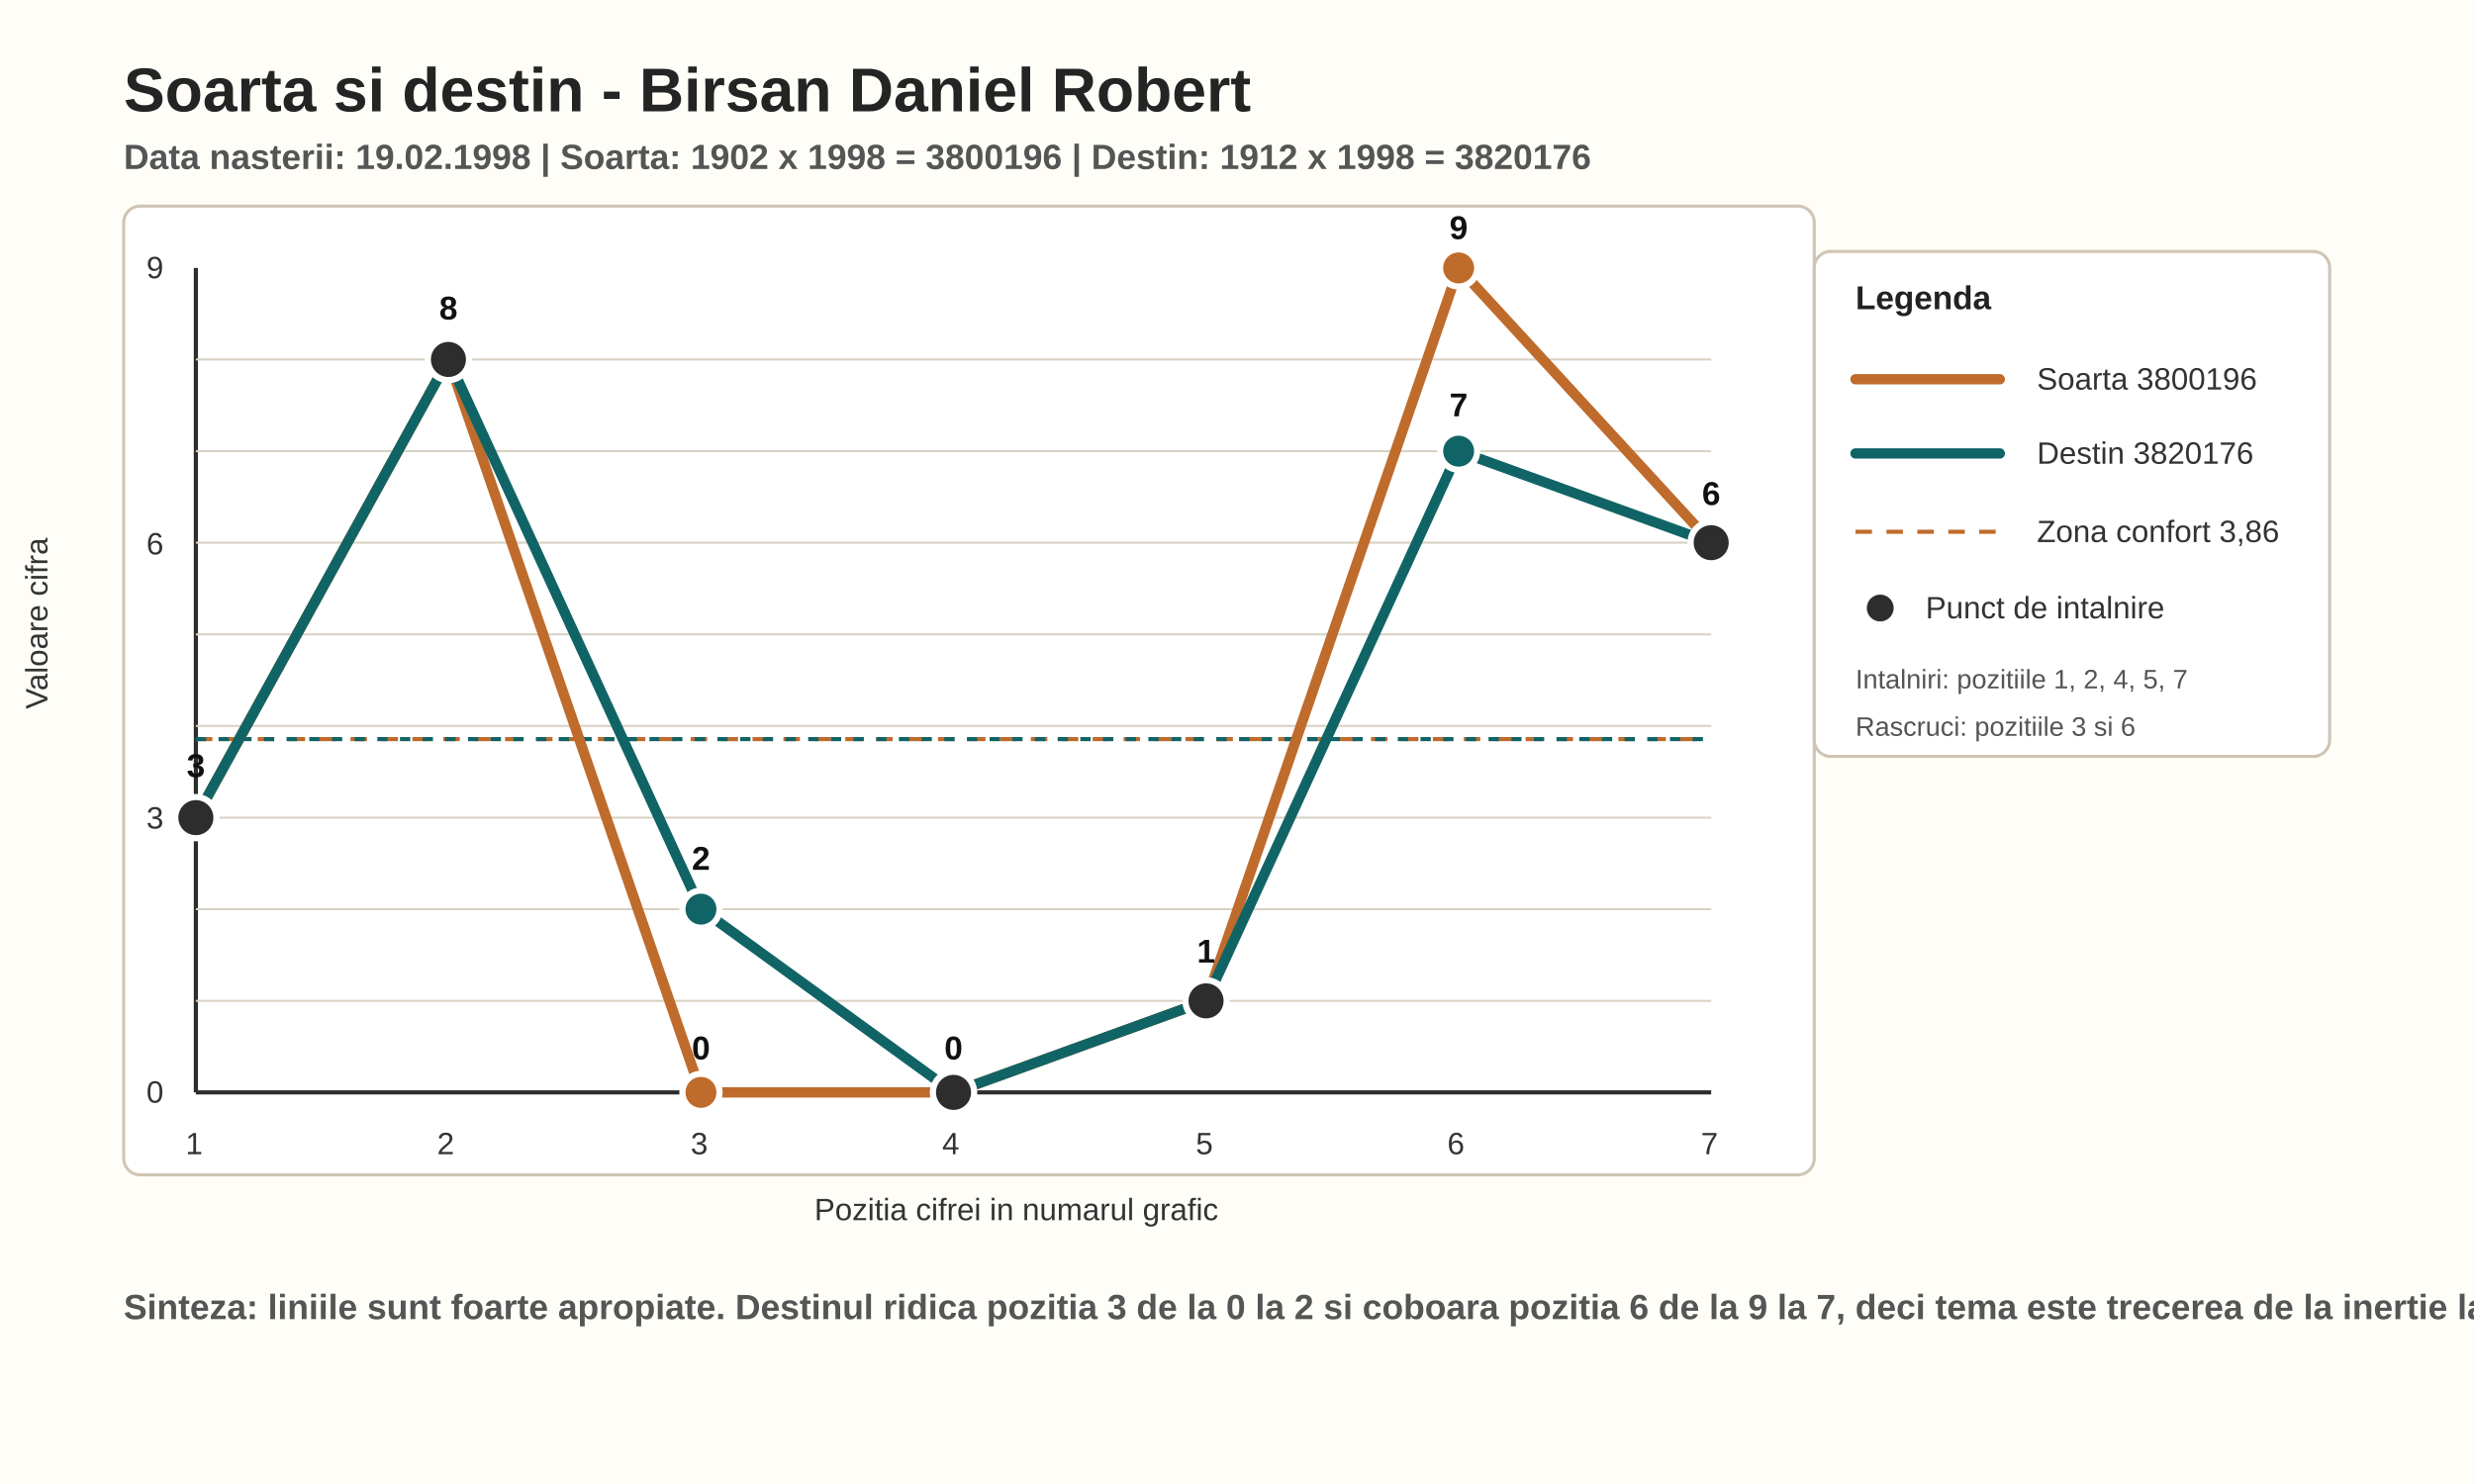
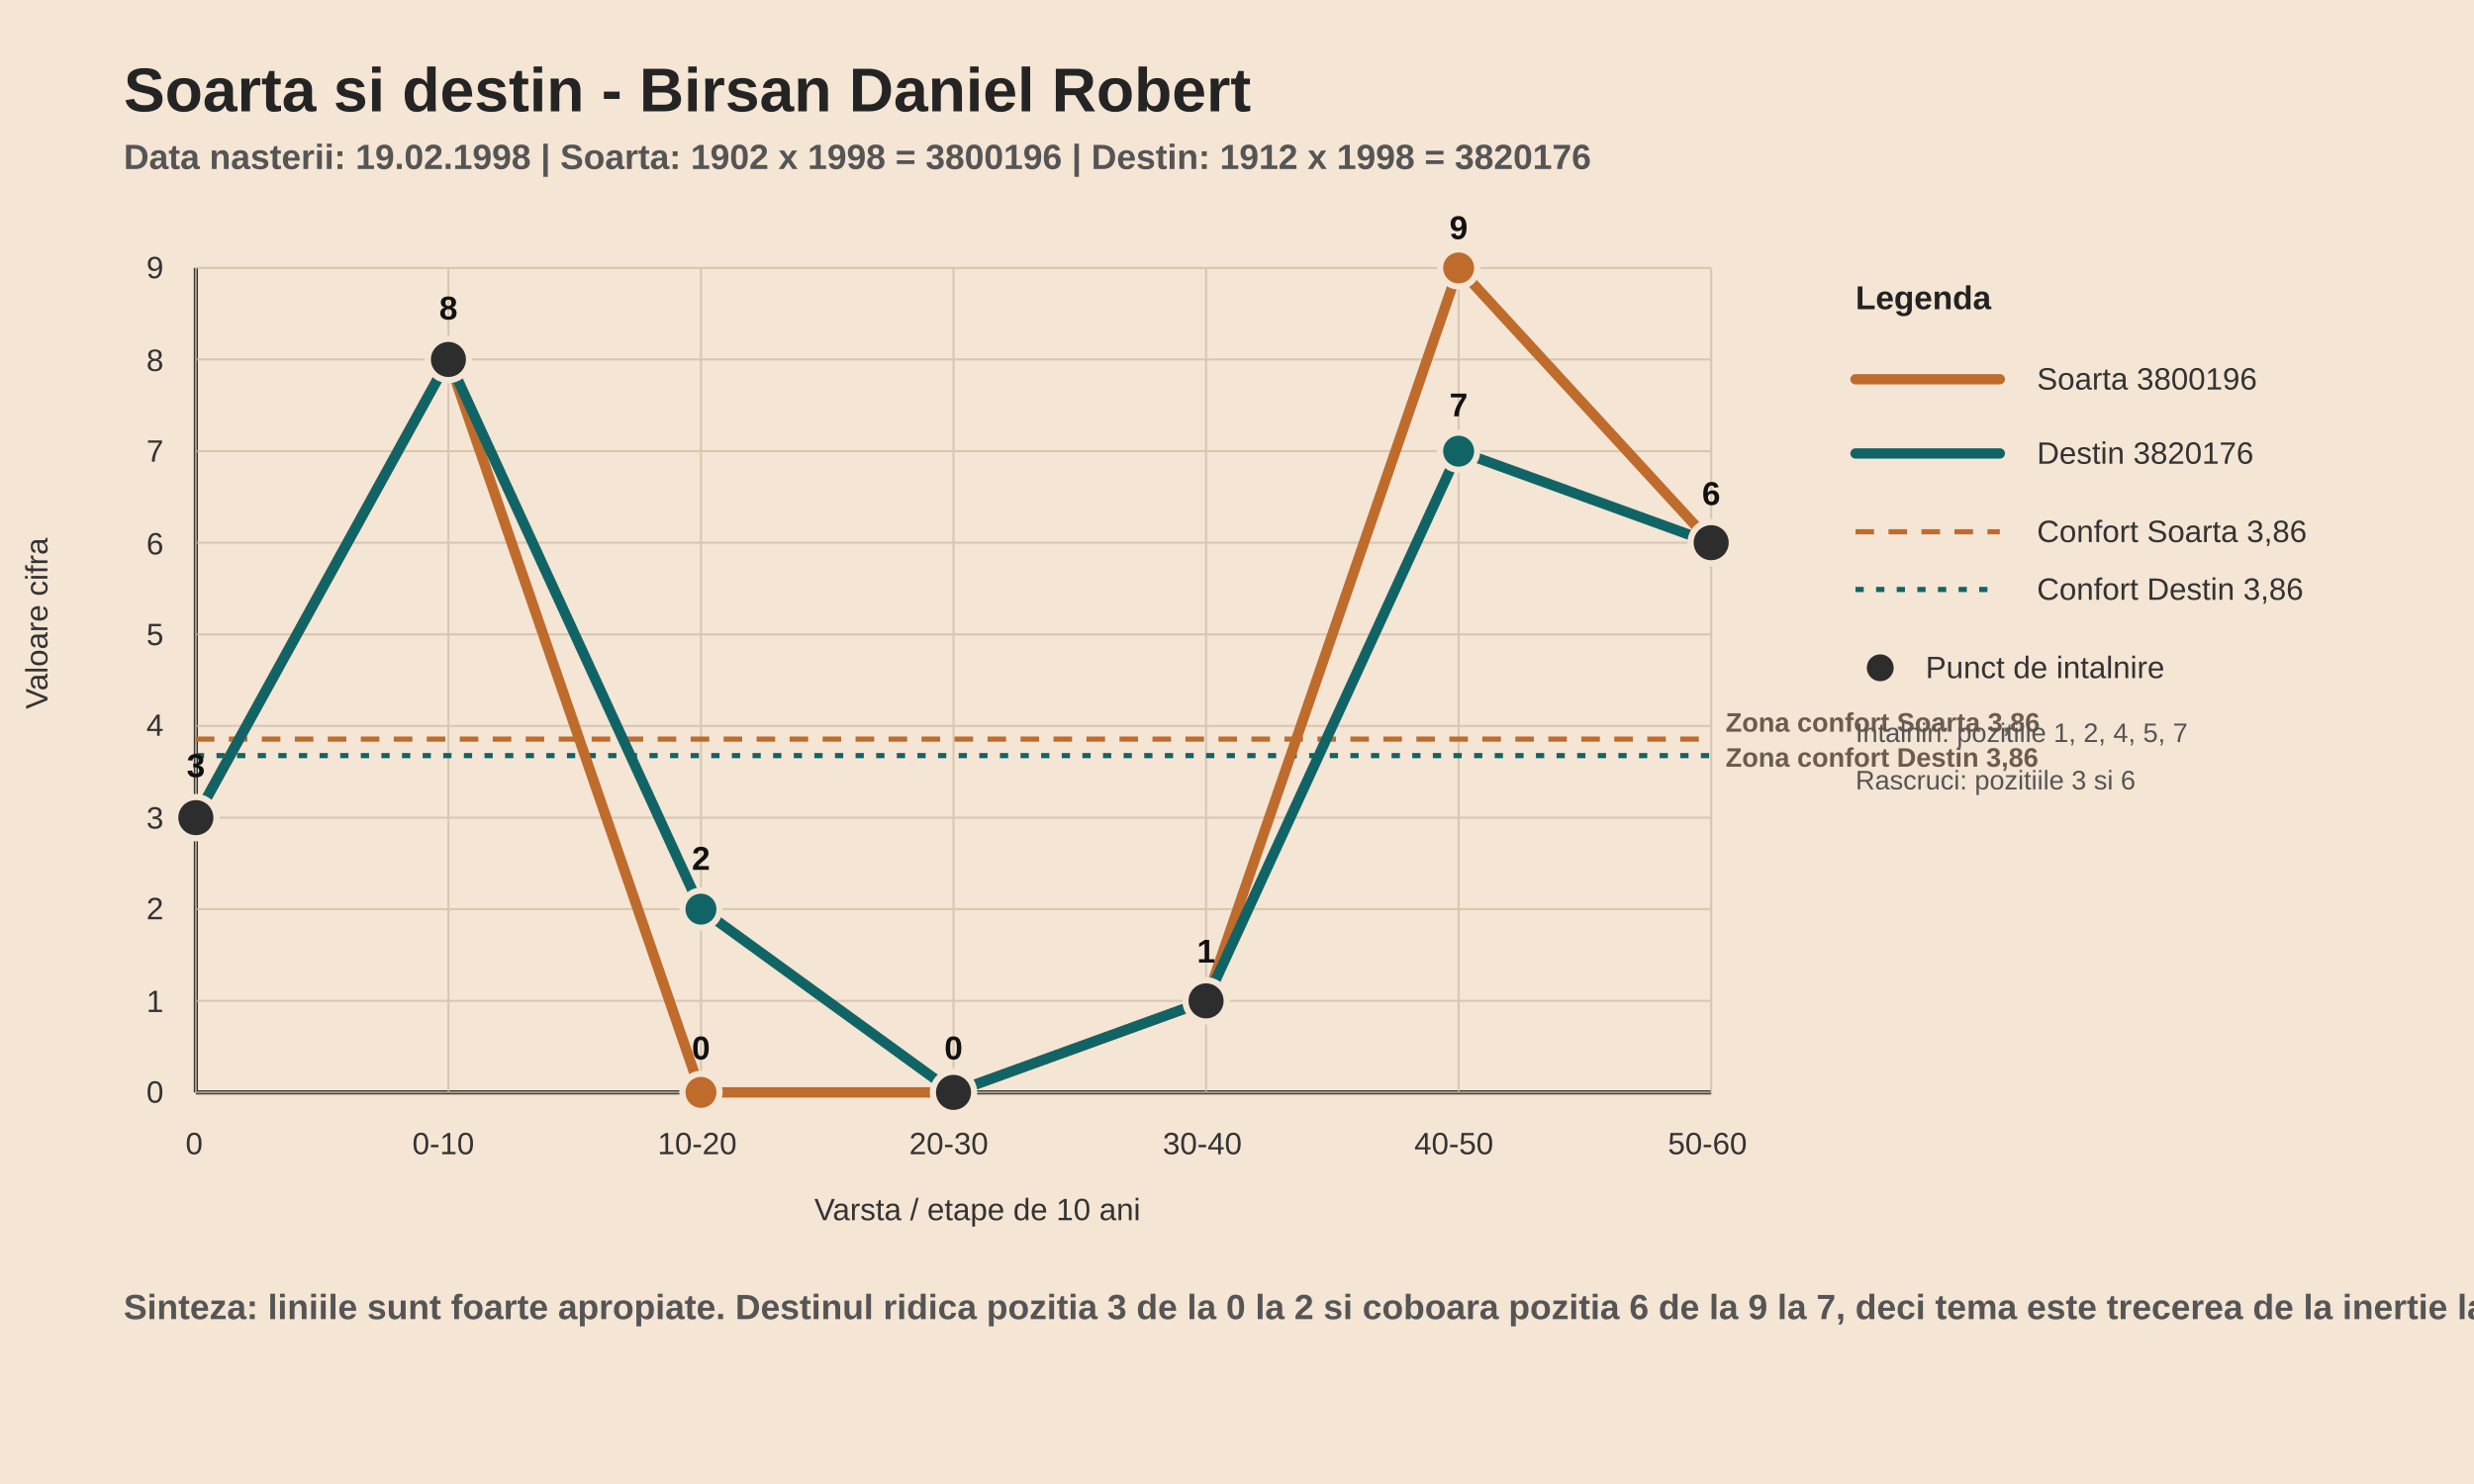
<svg xmlns="http://www.w3.org/2000/svg" width="1200" height="720" viewBox="0 0 1200 720">
  <defs>
    <style>
-       .bg { fill: #fffdf8; }
+       .paper { fill: #f4e5d4; }
      .axis { stroke: #2d2d2d; stroke-width: 2; }
-       .grid { stroke: #d9d2c4; stroke-width: 1; }
-       .comfort-fate { stroke: #bf6b2c; stroke-width: 2; stroke-dasharray: 8 7; }
-       .comfort-destiny { stroke: #116466; stroke-width: 2; stroke-dasharray: 5 6; }
+       .grid { stroke: #cdbda7; stroke-width: 1; opacity: 0.75; }
+       .comfort-fate { stroke: #bf6b2c; stroke-width: 2.5; stroke-dasharray: 9 7; }
+       .comfort-destiny { stroke: #116466; stroke-width: 2.5; stroke-dasharray: 4 6; }
      .fate { fill: none; stroke: #bf6b2c; stroke-width: 5; stroke-linejoin: round; stroke-linecap: round; }
      .destiny { fill: none; stroke: #116466; stroke-width: 5; stroke-linejoin: round; stroke-linecap: round; }
-       .fate-dot { fill: #bf6b2c; stroke: #fff; stroke-width: 3; }
-       .destiny-dot { fill: #116466; stroke: #fff; stroke-width: 3; }
-       .meet-dot { fill: #2d2d2d; stroke: #fff; stroke-width: 3; }
+       .fate-dot { fill: #bf6b2c; stroke: #f4e5d4; stroke-width: 3; }
+       .destiny-dot { fill: #116466; stroke: #f4e5d4; stroke-width: 3; }
+       .meet-dot { fill: #2d2d2d; stroke: #f4e5d4; stroke-width: 3; }
      .title { font-family: Arial, Helvetica, sans-serif; font-size: 30px; font-weight: 800; fill: #242424; }
      .subtitle { font-family: Arial, Helvetica, sans-serif; font-size: 17px; font-weight: 700; fill: #555; }
      .label { font-family: Arial, Helvetica, sans-serif; font-size: 15px; fill: #333; }
      .small { font-family: Arial, Helvetica, sans-serif; font-size: 13px; fill: #555; }
      .value { font-family: Arial, Helvetica, sans-serif; font-size: 16px; font-weight: 800; fill: #111; text-anchor: middle; }
      .legend { font-family: Arial, Helvetica, sans-serif; font-size: 16px; font-weight: 800; fill: #222; }
-       .box { fill: #ffffff; stroke: #d0c5b4; stroke-width: 1.5; rx: 8; }
+       .note { font-family: Arial, Helvetica, sans-serif; font-size: 13px; font-weight: 700; fill: #6d5b50; }
    </style>
  </defs>
-   <rect class="bg" width="1200" height="720" />
+   <rect class="paper" width="1200" height="720" />
  <text class="title" x="60" y="54">Soarta si destin - Birsan Daniel Robert</text>
  <text class="subtitle" x="60" y="82">Data nasterii: 19.02.1998 | Soarta: 1902 x 1998 = 3800196 | Destin: 1912 x 1998 = 3820176</text>
  <g id="chart" transform="translate(95,130)">
-     <rect class="box" x="-35" y="-30" width="820" height="470" />
    <line class="axis" x1="0" y1="400" x2="735" y2="400" />
    <line class="axis" x1="0" y1="0" x2="0" y2="400" />
    <g class="grid">
+       <line x1="0" y1="400.0" x2="735" y2="400.0" />
      <line x1="0" y1="355.6" x2="735" y2="355.6" />
      <line x1="0" y1="311.1" x2="735" y2="311.1" />
      <line x1="0" y1="266.7" x2="735" y2="266.7" />
      <line x1="0" y1="222.2" x2="735" y2="222.2" />
      <line x1="0" y1="177.8" x2="735" y2="177.8" />
      <line x1="0" y1="133.3" x2="735" y2="133.3" />
      <line x1="0" y1="88.9" x2="735" y2="88.9" />
      <line x1="0" y1="44.4" x2="735" y2="44.4" />
+       <line x1="0" y1="0.0" x2="735" y2="0.0" />
+       <line x1="0" y1="0" x2="0" y2="400" />
+       <line x1="122.5" y1="0" x2="122.5" y2="400" />
+       <line x1="245" y1="0" x2="245" y2="400" />
+       <line x1="367.5" y1="0" x2="367.5" y2="400" />
+       <line x1="490" y1="0" x2="490" y2="400" />
+       <line x1="612.5" y1="0" x2="612.5" y2="400" />
+       <line x1="735" y1="0" x2="735" y2="400" />
    </g>
    <line class="comfort-fate" x1="0" y1="228.6" x2="735" y2="228.6" />
-     <line class="comfort-destiny" x1="0" y1="228.6" x2="735" y2="228.6" />
+     <line class="comfort-destiny" x1="0" y1="236.6" x2="735" y2="236.6" />
+     <text class="note" x="742" y="225">Zona confort Soarta 3,86</text>
+     <text class="note" x="742" y="242">Zona confort Destin 3,86</text>
    <polyline class="fate" points="0,266.7 122.5,44.4 245,400 367.5,400 490,355.6 612.5,0 735,133.3" />
    <polyline class="destiny" points="0,266.7 122.5,44.4 245,311.1 367.5,400 490,355.6 612.5,88.9 735,133.3" />
    <g>
      <circle class="meet-dot" cx="0" cy="266.7" r="10" />
      <text class="value" x="0" y="247">3</text>
      <circle class="meet-dot" cx="122.5" cy="44.4" r="10" />
      <text class="value" x="122.5" y="25">8</text>
      <circle class="fate-dot" cx="245" cy="400" r="9" />
      <text class="value" x="245" y="384">0</text>
      <circle class="destiny-dot" cx="245" cy="311.1" r="9" />
      <text class="value" x="245" y="292">2</text>
      <circle class="meet-dot" cx="367.5" cy="400" r="10" />
      <text class="value" x="367.5" y="384">0</text>
      <circle class="meet-dot" cx="490" cy="355.6" r="10" />
      <text class="value" x="490" y="337">1</text>
      <circle class="fate-dot" cx="612.5" cy="0" r="9" />
      <text class="value" x="612.5" y="-14">9</text>
      <circle class="destiny-dot" cx="612.5" cy="88.9" r="9" />
      <text class="value" x="612.5" y="72">7</text>
      <circle class="meet-dot" cx="735" cy="133.3" r="10" />
      <text class="value" x="735" y="115">6</text>
    </g>
    <g class="label">
      <text x="-24" y="405">0</text>
+       <text x="-24" y="361">1</text>
+       <text x="-24" y="316">2</text>
      <text x="-24" y="272">3</text>
+       <text x="-24" y="227">4</text>
+       <text x="-24" y="183">5</text>
      <text x="-24" y="139">6</text>
+       <text x="-24" y="94">7</text>
+       <text x="-24" y="50">8</text>
      <text x="-24" y="5">9</text>
-       <text x="-5" y="430">1</text>
-       <text x="117" y="430">2</text>
-       <text x="240" y="430">3</text>
-       <text x="362" y="430">4</text>
-       <text x="485" y="430">5</text>
-       <text x="607" y="430">6</text>
-       <text x="730" y="430">7</text>
-       <text x="300" y="462">Pozitia cifrei in numarul grafic</text>
+       <text x="-5" y="430">0</text>
+       <text x="105" y="430">0-10</text>
+       <text x="224" y="430">10-20</text>
+       <text x="346" y="430">20-30</text>
+       <text x="469" y="430">30-40</text>
+       <text x="591" y="430">40-50</text>
+       <text x="714" y="430">50-60</text>
+       <text x="300" y="462">Varsta / etape de 10 ani</text>
      <text x="-72" y="214" transform="rotate(-90 -72 214)">Valoare cifra</text>
    </g>
  </g>
  <g transform="translate(900,150)">
-     <rect class="box" x="-20" y="-28" width="250" height="245" />
    <text class="legend" x="0" y="0">Legenda</text>
    <line class="fate" x1="0" y1="34" x2="70" y2="34" />
    <text class="label" x="88" y="39">Soarta 3800196</text>
    <line class="destiny" x1="0" y1="70" x2="70" y2="70" />
    <text class="label" x="88" y="75">Destin 3820176</text>
    <line class="comfort-fate" x1="0" y1="108" x2="70" y2="108" />
-     <text class="label" x="88" y="113">Zona confort 3,86</text>
-     <circle class="meet-dot" cx="12" cy="145" r="8" />
-     <text class="label" x="34" y="150">Punct de intalnire</text>
-     <text class="small" x="0" y="184">Intalniri: pozitiile 1, 2, 4, 5, 7</text>
-     <text class="small" x="0" y="207">Rascruci: pozitiile 3 si 6</text>
+     <text class="label" x="88" y="113">Confort Soarta 3,86</text>
+     <line class="comfort-destiny" x1="0" y1="136" x2="70" y2="136" />
+     <text class="label" x="88" y="141">Confort Destin 3,86</text>
+     <circle class="meet-dot" cx="12" cy="174" r="8" />
+     <text class="label" x="34" y="179">Punct de intalnire</text>
+     <text class="small" x="0" y="210">Intalniri: pozitiile 1, 2, 4, 5, 7</text>
+     <text class="small" x="0" y="233">Rascruci: pozitiile 3 si 6</text>
  </g>
  <g transform="translate(60,640)">
    <text class="subtitle" x="0" y="0">Sinteza: liniile sunt foarte apropiate. Destinul ridica pozitia 3 de la 0 la 2 si coboara pozitia 6 de la 9 la 7, deci tema este trecerea de la inertie la exprimare si de la intensitate mentala la maturitate aplicata.</text>
  </g>
</svg>
